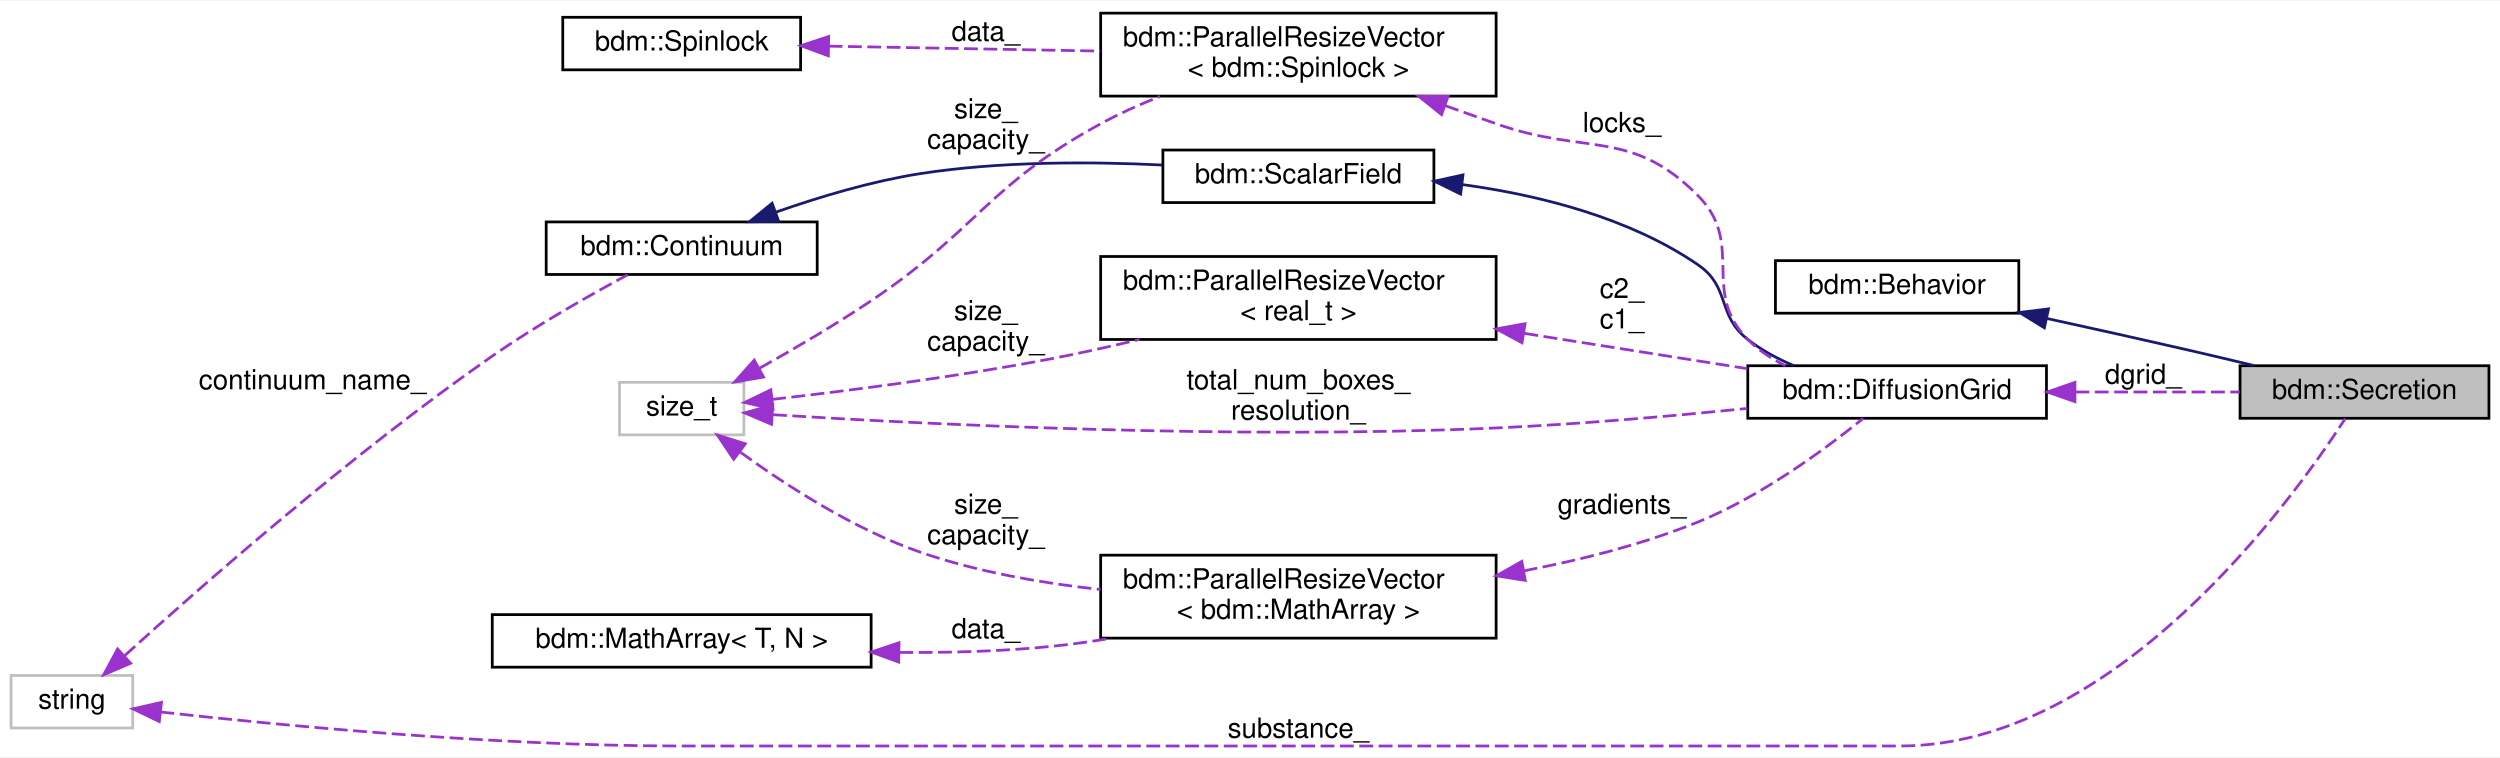
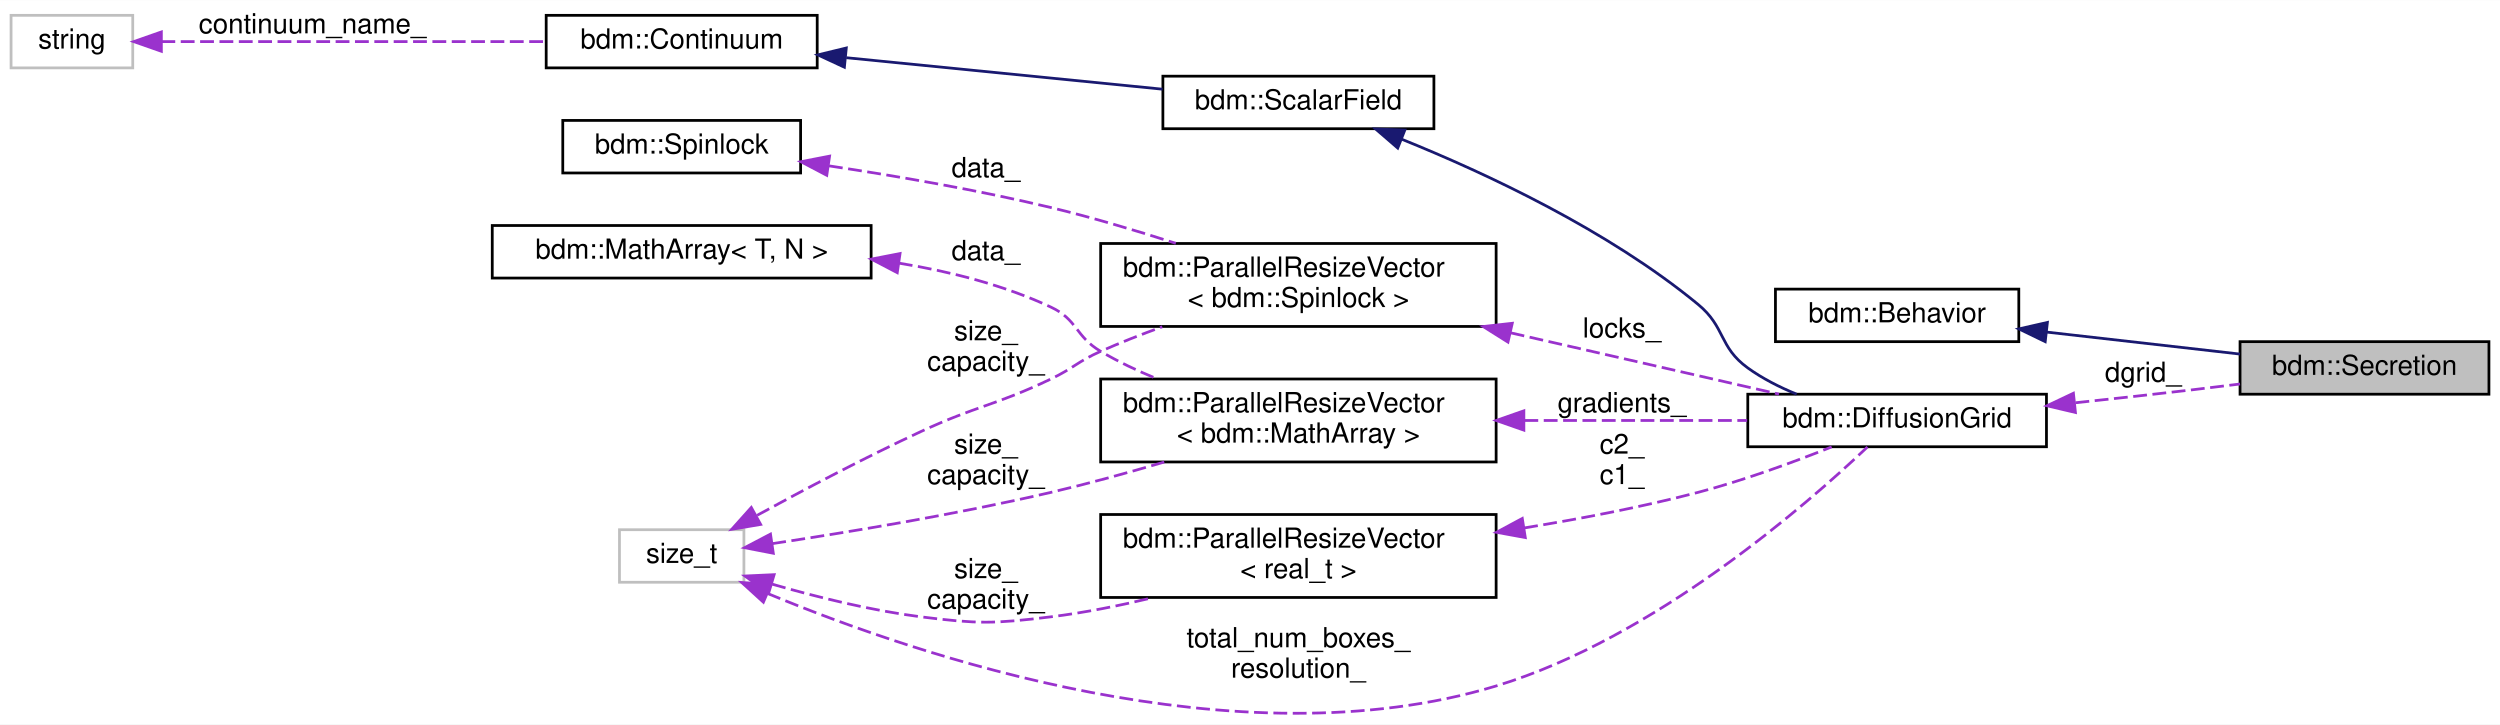
- <svg xmlns="http://www.w3.org/2000/svg" xmlns:xlink="http://www.w3.org/1999/xlink" width="904pt" height="274pt" viewBox="0.00 0.00 904.00 273.50">
-   <g id="graph0" class="graph" transform="scale(1 1) rotate(0) translate(4 269.5)">
-     <polygon fill="white" stroke="transparent" points="-4,4 -4,-269.5 900,-269.5 900,4 -4,4" />
+ <svg xmlns="http://www.w3.org/2000/svg" xmlns:xlink="http://www.w3.org/1999/xlink" width="904pt" height="262pt" viewBox="0.00 0.00 904.00 261.91">
+   <g id="graph0" class="graph" transform="scale(1 1) rotate(0) translate(4 257.91)">
+     <polygon fill="white" stroke="transparent" points="-4,4 -4,-257.91 900,-257.91 900,4 -4,4" />
    <g id="node1" class="node">
      <g id="a_node1">
        <a xlink:title="Secrete substance at Agent position.">
-           <polygon fill="#bfbfbf" stroke="black" points="806,-118.5 806,-137.5 896,-137.5 896,-118.5 806,-118.5" />
-           <text text-anchor="middle" x="851" y="-125.5" font-family="Helvetica,sans-Serif" font-size="10.00">bdm::Secretion</text>
+           <polygon fill="#bfbfbf" stroke="black" points="806,-115.41 806,-134.41 896,-134.41 896,-115.41 806,-115.41" />
+           <text text-anchor="middle" x="851" y="-122.41" font-family="Helvetica,sans-Serif" font-size="10.00">bdm::Secretion</text>
        </a>
      </g>
    </g>
    <g id="node2" class="node">
      <g id="a_node2">
        <a xlink:href="classbdm_1_1Behavior.html" target="_top" xlink:title=" ">
-           <polygon fill="white" stroke="black" points="638,-156.5 638,-175.5 726,-175.5 726,-156.5 638,-156.5" />
-           <text text-anchor="middle" x="682" y="-163.5" font-family="Helvetica,sans-Serif" font-size="10.00">bdm::Behavior</text>
+           <polygon fill="white" stroke="black" points="638,-134.41 638,-153.41 726,-153.41 726,-134.41 638,-134.41" />
+           <text text-anchor="middle" x="682" y="-141.41" font-family="Helvetica,sans-Serif" font-size="10.00">bdm::Behavior</text>
        </a>
      </g>
    </g>
    <g id="edge1" class="edge">
-       <path fill="none" stroke="midnightblue" d="M736.29,-154.56C752.87,-150.94 771.21,-146.87 788,-143 795.45,-141.28 803.38,-139.4 811,-137.57" />
-       <polygon fill="midnightblue" stroke="midnightblue" points="735.24,-151.21 726.21,-156.76 736.73,-158.05 735.24,-151.21" />
+       <path fill="none" stroke="midnightblue" d="M736.08,-137.87C758.6,-135.31 784.54,-132.36 805.98,-129.92" />
+       <polygon fill="midnightblue" stroke="midnightblue" points="735.55,-134.41 726.01,-139.02 736.34,-141.37 735.55,-134.41" />
    </g>
    <g id="node3" class="node">
      <g id="a_node3">
        <a xlink:href="classbdm_1_1DiffusionGrid.html" target="_top" xlink:title=" ">
-           <polygon fill="white" stroke="black" points="628,-118.5 628,-137.5 736,-137.5 736,-118.5 628,-118.5" />
-           <text text-anchor="middle" x="682" y="-125.5" font-family="Helvetica,sans-Serif" font-size="10.00">bdm::DiffusionGrid</text>
+           <polygon fill="white" stroke="black" points="628,-96.41 628,-115.41 736,-115.41 736,-96.41 628,-96.41" />
+           <text text-anchor="middle" x="682" y="-103.41" font-family="Helvetica,sans-Serif" font-size="10.00">bdm::DiffusionGrid</text>
        </a>
      </g>
    </g>
    <g id="edge2" class="edge">
-       <path fill="none" stroke="#9a32cd" stroke-dasharray="5,2" d="M746.48,-128C766.29,-128 787.69,-128 805.87,-128" />
-       <polygon fill="#9a32cd" stroke="#9a32cd" points="746.3,-124.5 736.3,-128 746.3,-131.5 746.3,-124.5" />
-       <text text-anchor="middle" x="771" y="-131" font-family="Helvetica,sans-Serif" font-size="10.00"> dgrid_</text>
+       <path fill="none" stroke="#9a32cd" stroke-dasharray="5,2" d="M746.49,-112.32C760.18,-113.77 774.58,-115.34 788,-116.91 793.82,-117.59 799.95,-118.34 805.99,-119.1" />
+       <polygon fill="#9a32cd" stroke="#9a32cd" points="746.48,-108.8 736.17,-111.23 745.75,-115.76 746.48,-108.8" />
+       <text text-anchor="middle" x="771" y="-119.91" font-family="Helvetica,sans-Serif" font-size="10.00"> dgrid_</text>
    </g>
    <g id="node4" class="node">
      <g id="a_node4">
        <a xlink:href="classbdm_1_1ScalarField.html" target="_top" xlink:title="Interface for scalar fields. See Continuum for more information.">
-           <polygon fill="white" stroke="black" points="416.5,-196.5 416.5,-215.5 514.5,-215.5 514.5,-196.5 416.5,-196.5" />
-           <text text-anchor="middle" x="465.5" y="-203.5" font-family="Helvetica,sans-Serif" font-size="10.00">bdm::ScalarField</text>
+           <polygon fill="white" stroke="black" points="416.5,-211.41 416.5,-230.41 514.5,-230.41 514.5,-211.41 416.5,-211.41" />
+           <text text-anchor="middle" x="465.5" y="-218.41" font-family="Helvetica,sans-Serif" font-size="10.00">bdm::ScalarField</text>
        </a>
      </g>
    </g>
    <g id="edge3" class="edge">
-       <path fill="none" stroke="midnightblue" d="M524.67,-203.02C552.48,-199.23 585.06,-191.1 610,-174 621.89,-165.84 616.64,-155.88 628,-147 632.93,-143.15 638.71,-140.03 644.6,-137.53" />
-       <polygon fill="midnightblue" stroke="midnightblue" points="524.17,-199.56 514.66,-204.23 525.01,-206.51 524.17,-199.56" />
+       <path fill="none" stroke="midnightblue" d="M502.86,-207.61C533.52,-195.23 577.48,-174.68 610,-147.91 620.02,-139.66 617.48,-132.51 628,-124.91 633.31,-121.08 639.47,-117.95 645.67,-115.42" />
+       <polygon fill="midnightblue" stroke="midnightblue" points="501.42,-204.41 493.4,-211.33 503.99,-210.92 501.42,-204.41" />
    </g>
    <g id="node5" class="node">
      <g id="a_node5">
        <a xlink:href="classbdm_1_1Continuum.html" target="_top" xlink:title="Continuum class to interface with BioDynaMo for hybrid simulations.">
-           <polygon fill="white" stroke="black" points="193.5,-170.5 193.5,-189.5 291.5,-189.5 291.5,-170.5 193.5,-170.5" />
-           <text text-anchor="middle" x="242.5" y="-177.5" font-family="Helvetica,sans-Serif" font-size="10.00">bdm::Continuum</text>
+           <polygon fill="white" stroke="black" points="193.5,-233.41 193.5,-252.41 291.5,-252.41 291.5,-233.41 193.5,-233.41" />
+           <text text-anchor="middle" x="242.5" y="-240.41" font-family="Helvetica,sans-Serif" font-size="10.00">bdm::Continuum</text>
        </a>
      </g>
    </g>
    <g id="edge4" class="edge">
-       <path fill="none" stroke="midnightblue" d="M276.7,-193.09C292.31,-198.56 311.33,-204.28 329,-207 357.71,-211.43 390.26,-211.35 416.26,-210.08" />
-       <polygon fill="midnightblue" stroke="midnightblue" points="277.58,-189.69 266.99,-189.56 275.19,-196.27 277.58,-189.69" />
+       <path fill="none" stroke="midnightblue" d="M302,-237.09C337.69,-233.54 382.76,-229.05 416.38,-225.7" />
+       <polygon fill="midnightblue" stroke="midnightblue" points="301.33,-233.64 291.73,-238.11 302.02,-240.6 301.33,-233.64" />
    </g>
    <g id="node6" class="node">
      <g id="a_node6">
        <a xlink:title=" ">
-           <polygon fill="white" stroke="#bfbfbf" points="0,-6.5 0,-25.5 44,-25.5 44,-6.5 0,-6.5" />
-           <text text-anchor="middle" x="22" y="-13.5" font-family="Helvetica,sans-Serif" font-size="10.00">string</text>
+           <polygon fill="white" stroke="#bfbfbf" points="0,-233.41 0,-252.41 44,-252.41 44,-233.41 0,-233.41" />
+           <text text-anchor="middle" x="22" y="-240.41" font-family="Helvetica,sans-Serif" font-size="10.00">string</text>
        </a>
      </g>
    </g>
-     <g id="edge15" class="edge">
-       <path fill="none" stroke="#9a32cd" stroke-dasharray="5,2" d="M54.01,-12.3C96.32,-7.57 174.53,0 241.5,0 241.5,0 241.5,0 683,0 760.81,0 824.75,-88.61 844.03,-118.38" />
-       <polygon fill="#9a32cd" stroke="#9a32cd" points="53.59,-8.82 44.06,-13.43 54.39,-15.77 53.59,-8.82" />
-       <text text-anchor="middle" x="465.5" y="-3" font-family="Helvetica,sans-Serif" font-size="10.00"> substance_</text>
-     </g>
    <g id="edge5" class="edge">
-       <path fill="none" stroke="#9a32cd" stroke-dasharray="5,2" d="M41.15,-32.74C68.73,-57.77 123.36,-105.78 174,-141 189.89,-152.05 209.09,-162.92 222.94,-170.37" />
-       <polygon fill="#9a32cd" stroke="#9a32cd" points="43.24,-29.91 33.49,-25.75 38.52,-35.08 43.24,-29.91" />
-       <text text-anchor="middle" x="109" y="-129" font-family="Helvetica,sans-Serif" font-size="10.00"> continuum_name_</text>
+       <path fill="none" stroke="#9a32cd" stroke-dasharray="5,2" d="M54.36,-242.91C90.67,-242.91 150.88,-242.91 193.18,-242.91" />
+       <polygon fill="#9a32cd" stroke="#9a32cd" points="54.35,-239.41 44.35,-242.91 54.35,-246.41 54.35,-239.41" />
+       <text text-anchor="middle" x="109" y="-245.91" font-family="Helvetica,sans-Serif" font-size="10.00"> continuum_name_</text>
    </g>
    <g id="node7" class="node">
      <g id="a_node7">
        <a xlink:href="classbdm_1_1ParallelResizeVector.html" target="_top" xlink:title=" ">
-           <polygon fill="white" stroke="black" points="394,-39 394,-69 537,-69 537,-39 394,-39" />
-           <text text-anchor="start" x="402" y="-57" font-family="Helvetica,sans-Serif" font-size="10.00">bdm::ParallelResizeVector</text>
-           <text text-anchor="middle" x="465.5" y="-46" font-family="Helvetica,sans-Serif" font-size="10.00">&lt; bdm::MathArray &gt;</text>
+           <polygon fill="white" stroke="black" points="394,-90.91 394,-120.91 537,-120.91 537,-90.91 394,-90.91" />
+           <text text-anchor="start" x="402" y="-108.91" font-family="Helvetica,sans-Serif" font-size="10.00">bdm::ParallelResizeVector</text>
+           <text text-anchor="middle" x="465.5" y="-97.91" font-family="Helvetica,sans-Serif" font-size="10.00">&lt; bdm::MathArray &gt;</text>
        </a>
      </g>
    </g>
    <g id="edge6" class="edge">
-       <path fill="none" stroke="#9a32cd" stroke-dasharray="5,2" d="M546.94,-63.32C567.94,-67.31 590.23,-72.98 610,-81 633.01,-90.34 656.4,-107.66 669.76,-118.47" />
-       <polygon fill="#9a32cd" stroke="#9a32cd" points="547.53,-59.87 537.07,-61.55 546.29,-66.76 547.53,-59.87" />
-       <text text-anchor="middle" x="582.5" y="-84" font-family="Helvetica,sans-Serif" font-size="10.00"> gradients_</text>
+       <path fill="none" stroke="#9a32cd" stroke-dasharray="5,2" d="M547.22,-105.91C574.15,-105.91 603.47,-105.91 627.77,-105.91" />
+       <polygon fill="#9a32cd" stroke="#9a32cd" points="547.03,-102.41 537.03,-105.91 547.03,-109.41 547.03,-102.41" />
+       <text text-anchor="middle" x="582.5" y="-108.91" font-family="Helvetica,sans-Serif" font-size="10.00"> gradients_</text>
    </g>
    <g id="node8" class="node">
      <g id="a_node8">
        <a xlink:href="classbdm_1_1MathArray.html" target="_top" xlink:title=" ">
-           <polygon fill="white" stroke="black" points="174,-28.5 174,-47.5 311,-47.5 311,-28.5 174,-28.5" />
-           <text text-anchor="middle" x="242.5" y="-35.5" font-family="Helvetica,sans-Serif" font-size="10.00">bdm::MathArray&lt; T, N &gt;</text>
+           <polygon fill="white" stroke="black" points="174,-157.41 174,-176.41 311,-176.41 311,-157.41 174,-157.41" />
+           <text text-anchor="middle" x="242.5" y="-164.41" font-family="Helvetica,sans-Serif" font-size="10.00">bdm::MathArray&lt; T, N &gt;</text>
        </a>
      </g>
    </g>
    <g id="edge7" class="edge">
-       <path fill="none" stroke="#9a32cd" stroke-dasharray="5,2" d="M321.21,-33.83C339.23,-33.7 358.31,-34.22 376,-36 383.18,-36.72 390.63,-37.77 398.03,-38.99" />
-       <polygon fill="#9a32cd" stroke="#9a32cd" points="320.98,-30.34 311.03,-33.98 321.08,-37.34 320.98,-30.34" />
-       <text text-anchor="middle" x="352.5" y="-39" font-family="Helvetica,sans-Serif" font-size="10.00"> data_</text>
+       <path fill="none" stroke="#9a32cd" stroke-dasharray="5,2" d="M321.01,-162.81C339.63,-159.79 359.04,-154.86 376,-146.91 385.69,-142.37 384.78,-136.36 394,-130.91 400.37,-127.15 407.4,-123.82 414.48,-120.92" />
+       <polygon fill="#9a32cd" stroke="#9a32cd" points="320.45,-159.35 311.06,-164.26 321.46,-166.28 320.45,-159.35" />
+       <text text-anchor="middle" x="352.5" y="-163.91" font-family="Helvetica,sans-Serif" font-size="10.00"> data_</text>
    </g>
    <g id="node9" class="node">
      <g id="a_node9">
        <a xlink:title=" ">
-           <polygon fill="white" stroke="#bfbfbf" points="220,-112.5 220,-131.5 265,-131.5 265,-112.5 220,-112.5" />
-           <text text-anchor="middle" x="242.5" y="-119.5" font-family="Helvetica,sans-Serif" font-size="10.00">size_t</text>
+           <polygon fill="white" stroke="#bfbfbf" points="220,-47.41 220,-66.41 265,-66.41 265,-47.41 220,-47.41" />
+           <text text-anchor="middle" x="242.5" y="-54.41" font-family="Helvetica,sans-Serif" font-size="10.00">size_t</text>
        </a>
      </g>
    </g>
    <g id="edge12" class="edge">
-       <path fill="none" stroke="#9a32cd" stroke-dasharray="5,2" d="M275.53,-119.79C329.5,-116.4 441.97,-110.72 537,-115 567.09,-116.36 600.61,-119.3 627.74,-122.04" />
-       <polygon fill="#9a32cd" stroke="#9a32cd" points="274.99,-116.32 265.23,-120.46 275.44,-123.31 274.99,-116.32" />
-       <text text-anchor="middle" x="465.5" y="-129" font-family="Helvetica,sans-Serif" font-size="10.00"> total_num_boxes_</text>
-       <text text-anchor="middle" x="465.5" y="-118" font-family="Helvetica,sans-Serif" font-size="10.00">resolution_</text>
+       <path fill="none" stroke="#9a32cd" stroke-dasharray="5,2" d="M273.51,-43.38C327.32,-21.02 443.31,18.45 537,-9.91 594.23,-27.24 649.5,-75.64 671.27,-96.33" />
+       <polygon fill="#9a32cd" stroke="#9a32cd" points="272.04,-40.2 264.21,-47.33 274.78,-46.64 272.04,-40.2" />
+       <text text-anchor="middle" x="465.5" y="-23.91" font-family="Helvetica,sans-Serif" font-size="10.00"> total_num_boxes_</text>
+       <text text-anchor="middle" x="465.5" y="-12.91" font-family="Helvetica,sans-Serif" font-size="10.00">resolution_</text>
    </g>
    <g id="edge8" class="edge">
-       <path fill="none" stroke="#9a32cd" stroke-dasharray="5,2" d="M263.73,-106.23C280.31,-94.19 304.89,-78.31 329,-70 349.49,-62.94 372.64,-58.88 393.94,-56.58" />
-       <polygon fill="#9a32cd" stroke="#9a32cd" points="261.32,-103.66 255.4,-112.44 265.51,-109.27 261.32,-103.66" />
-       <text text-anchor="middle" x="352.5" y="-84" font-family="Helvetica,sans-Serif" font-size="10.00"> size_</text>
-       <text text-anchor="middle" x="352.5" y="-73" font-family="Helvetica,sans-Serif" font-size="10.00">capacity_</text>
+       <path fill="none" stroke="#9a32cd" stroke-dasharray="5,2" d="M275.25,-61.38C302.22,-65.43 341.87,-71.96 376,-79.91 389.41,-83.04 403.8,-87 417,-90.88" />
+       <polygon fill="#9a32cd" stroke="#9a32cd" points="275.63,-57.9 265.23,-59.91 274.61,-64.83 275.63,-57.9" />
+       <text text-anchor="middle" x="352.5" y="-93.91" font-family="Helvetica,sans-Serif" font-size="10.00"> size_</text>
+       <text text-anchor="middle" x="352.5" y="-82.91" font-family="Helvetica,sans-Serif" font-size="10.00">capacity_</text>
    </g>
    <g id="node10" class="node">
      <g id="a_node10">
        <a xlink:href="classbdm_1_1ParallelResizeVector.html" target="_top" xlink:title=" ">
-           <polygon fill="white" stroke="black" points="394,-235 394,-265 537,-265 537,-235 394,-235" />
-           <text text-anchor="start" x="402" y="-253" font-family="Helvetica,sans-Serif" font-size="10.00">bdm::ParallelResizeVector</text>
-           <text text-anchor="middle" x="465.5" y="-242" font-family="Helvetica,sans-Serif" font-size="10.00">&lt; bdm::Spinlock &gt;</text>
+           <polygon fill="white" stroke="black" points="394,-139.91 394,-169.91 537,-169.91 537,-139.91 394,-139.91" />
+           <text text-anchor="start" x="402" y="-157.91" font-family="Helvetica,sans-Serif" font-size="10.00">bdm::ParallelResizeVector</text>
+           <text text-anchor="middle" x="465.5" y="-146.91" font-family="Helvetica,sans-Serif" font-size="10.00">&lt; bdm::Spinlock &gt;</text>
        </a>
      </g>
    </g>
    <g id="edge11" class="edge">
-       <path fill="none" stroke="#9a32cd" stroke-dasharray="5,2" d="M270.69,-136.62C283.2,-143.62 298.1,-152.35 311,-161 349.7,-186.93 353.09,-202.72 394,-225 400.73,-228.67 408.1,-231.97 415.46,-234.88" />
-       <polygon fill="#9a32cd" stroke="#9a32cd" points="272.1,-133.4 261.66,-131.63 268.72,-139.53 272.1,-133.4" />
-       <text text-anchor="middle" x="352.5" y="-227" font-family="Helvetica,sans-Serif" font-size="10.00"> size_</text>
-       <text text-anchor="middle" x="352.5" y="-216" font-family="Helvetica,sans-Serif" font-size="10.00">capacity_</text>
+       <path fill="none" stroke="#9a32cd" stroke-dasharray="5,2" d="M269.76,-71.61C286.5,-80.76 308.77,-92.53 329,-101.91 349.44,-111.39 355.67,-111.2 376,-120.91 384.26,-124.86 385.63,-127.2 394,-130.91 401.09,-134.06 408.73,-137.05 416.27,-139.78" />
+       <polygon fill="#9a32cd" stroke="#9a32cd" points="271.05,-68.32 260.6,-66.56 267.67,-74.46 271.05,-68.32" />
+       <text text-anchor="middle" x="352.5" y="-134.91" font-family="Helvetica,sans-Serif" font-size="10.00"> size_</text>
+       <text text-anchor="middle" x="352.5" y="-123.91" font-family="Helvetica,sans-Serif" font-size="10.00">capacity_</text>
    </g>
    <g id="node12" class="node">
      <g id="a_node12">
        <a xlink:href="classbdm_1_1ParallelResizeVector.html" target="_top" xlink:title=" ">
-           <polygon fill="white" stroke="black" points="394,-147 394,-177 537,-177 537,-147 394,-147" />
-           <text text-anchor="start" x="402" y="-165" font-family="Helvetica,sans-Serif" font-size="10.00">bdm::ParallelResizeVector</text>
-           <text text-anchor="middle" x="465.5" y="-154" font-family="Helvetica,sans-Serif" font-size="10.00">&lt; real_t &gt;</text>
+           <polygon fill="white" stroke="black" points="394,-41.91 394,-71.91 537,-71.91 537,-41.91 394,-41.91" />
+           <text text-anchor="start" x="402" y="-59.91" font-family="Helvetica,sans-Serif" font-size="10.00">bdm::ParallelResizeVector</text>
+           <text text-anchor="middle" x="465.5" y="-48.91" font-family="Helvetica,sans-Serif" font-size="10.00">&lt; real_t &gt;</text>
        </a>
      </g>
    </g>
    <g id="edge14" class="edge">
-       <path fill="none" stroke="#9a32cd" stroke-dasharray="5,2" d="M275.21,-125.33C302.15,-128.39 341.78,-133.44 376,-140 386.42,-142 397.44,-144.45 408.05,-147" />
-       <polygon fill="#9a32cd" stroke="#9a32cd" points="275.52,-121.84 265.19,-124.21 274.74,-128.8 275.52,-121.84" />
-       <text text-anchor="middle" x="352.5" y="-154" font-family="Helvetica,sans-Serif" font-size="10.00"> size_</text>
-       <text text-anchor="middle" x="352.5" y="-143" font-family="Helvetica,sans-Serif" font-size="10.00">capacity_</text>
+       <path fill="none" stroke="#9a32cd" stroke-dasharray="5,2" d="M275.23,-46.72C291.18,-42.11 310.91,-37.2 329,-34.91 349.72,-32.29 355.27,-32.37 376,-34.91 388.1,-36.39 400.93,-38.97 412.95,-41.86" />
+       <polygon fill="#9a32cd" stroke="#9a32cd" points="273.93,-43.45 265.35,-49.67 275.93,-50.16 273.93,-43.45" />
+       <text text-anchor="middle" x="352.5" y="-48.91" font-family="Helvetica,sans-Serif" font-size="10.00"> size_</text>
+       <text text-anchor="middle" x="352.5" y="-37.91" font-family="Helvetica,sans-Serif" font-size="10.00">capacity_</text>
    </g>
    <g id="edge9" class="edge">
-       <path fill="none" stroke="#9a32cd" stroke-dasharray="5,2" d="M518.65,-231.52C524.83,-229.32 531.06,-227.11 537,-225 569.45,-213.47 585.76,-223.46 610,-199 627.22,-181.63 610.8,-164.39 628,-147 631.85,-143.11 636.55,-140.01 641.55,-137.54" />
-       <polygon fill="#9a32cd" stroke="#9a32cd" points="517.26,-228.3 509,-234.94 519.6,-234.89 517.26,-228.3" />
-       <text text-anchor="middle" x="582.5" y="-222" font-family="Helvetica,sans-Serif" font-size="10.00"> locks_</text>
+       <path fill="none" stroke="#9a32cd" stroke-dasharray="5,2" d="M542.28,-137.6C574.89,-130.15 611.76,-121.73 639.29,-115.44" />
+       <polygon fill="#9a32cd" stroke="#9a32cd" points="541.28,-134.24 532.31,-139.88 542.84,-141.06 541.28,-134.24" />
+       <text text-anchor="middle" x="582.5" y="-135.91" font-family="Helvetica,sans-Serif" font-size="10.00"> locks_</text>
    </g>
    <g id="node11" class="node">
      <g id="a_node11">
        <a xlink:href="classbdm_1_1Spinlock.html" target="_top" xlink:title=" ">
-           <polygon fill="white" stroke="black" points="199.5,-244.5 199.5,-263.5 285.5,-263.5 285.5,-244.5 199.5,-244.5" />
-           <text text-anchor="middle" x="242.5" y="-251.5" font-family="Helvetica,sans-Serif" font-size="10.00">bdm::Spinlock</text>
+           <polygon fill="white" stroke="black" points="199.5,-195.41 199.5,-214.41 285.5,-214.41 285.5,-195.41 199.5,-195.41" />
+           <text text-anchor="middle" x="242.5" y="-202.41" font-family="Helvetica,sans-Serif" font-size="10.00">bdm::Spinlock</text>
        </a>
      </g>
    </g>
    <g id="edge10" class="edge">
-       <path fill="none" stroke="#9a32cd" stroke-dasharray="5,2" d="M295.62,-253.06C324.95,-252.53 361.97,-251.86 393.88,-251.28" />
-       <polygon fill="#9a32cd" stroke="#9a32cd" points="295.52,-249.56 285.59,-253.24 295.65,-256.56 295.52,-249.56" />
-       <text text-anchor="middle" x="352.5" y="-255" font-family="Helvetica,sans-Serif" font-size="10.00"> data_</text>
+       <path fill="none" stroke="#9a32cd" stroke-dasharray="5,2" d="M295.76,-197.98C320.28,-194.29 349.81,-189.2 376,-182.91 390.89,-179.34 406.91,-174.56 421.18,-169.97" />
+       <polygon fill="#9a32cd" stroke="#9a32cd" points="294.96,-194.56 285.58,-199.48 295.98,-201.49 294.96,-194.56" />
+       <text text-anchor="middle" x="352.5" y="-193.91" font-family="Helvetica,sans-Serif" font-size="10.00"> data_</text>
    </g>
    <g id="edge13" class="edge">
-       <path fill="none" stroke="#9a32cd" stroke-dasharray="5,2" d="M547.22,-149.2C574.15,-144.94 603.47,-140.29 627.77,-136.44" />
-       <polygon fill="#9a32cd" stroke="#9a32cd" points="546.36,-145.8 537.03,-150.82 547.46,-152.71 546.36,-145.8" />
-       <text text-anchor="middle" x="582.5" y="-162" font-family="Helvetica,sans-Serif" font-size="10.00"> c2_</text>
-       <text text-anchor="middle" x="582.5" y="-151" font-family="Helvetica,sans-Serif" font-size="10.00">c1_</text>
+       <path fill="none" stroke="#9a32cd" stroke-dasharray="5,2" d="M547.14,-67.05C567.79,-70.41 589.86,-74.66 610,-79.91 626.51,-84.22 644.56,-90.85 658.33,-96.35" />
+       <polygon fill="#9a32cd" stroke="#9a32cd" points="547.55,-63.57 537.13,-65.48 546.46,-70.49 547.55,-63.57" />
+       <text text-anchor="middle" x="582.5" y="-93.91" font-family="Helvetica,sans-Serif" font-size="10.00"> c2_</text>
+       <text text-anchor="middle" x="582.5" y="-82.91" font-family="Helvetica,sans-Serif" font-size="10.00">c1_</text>
    </g>
  </g>
</svg>
